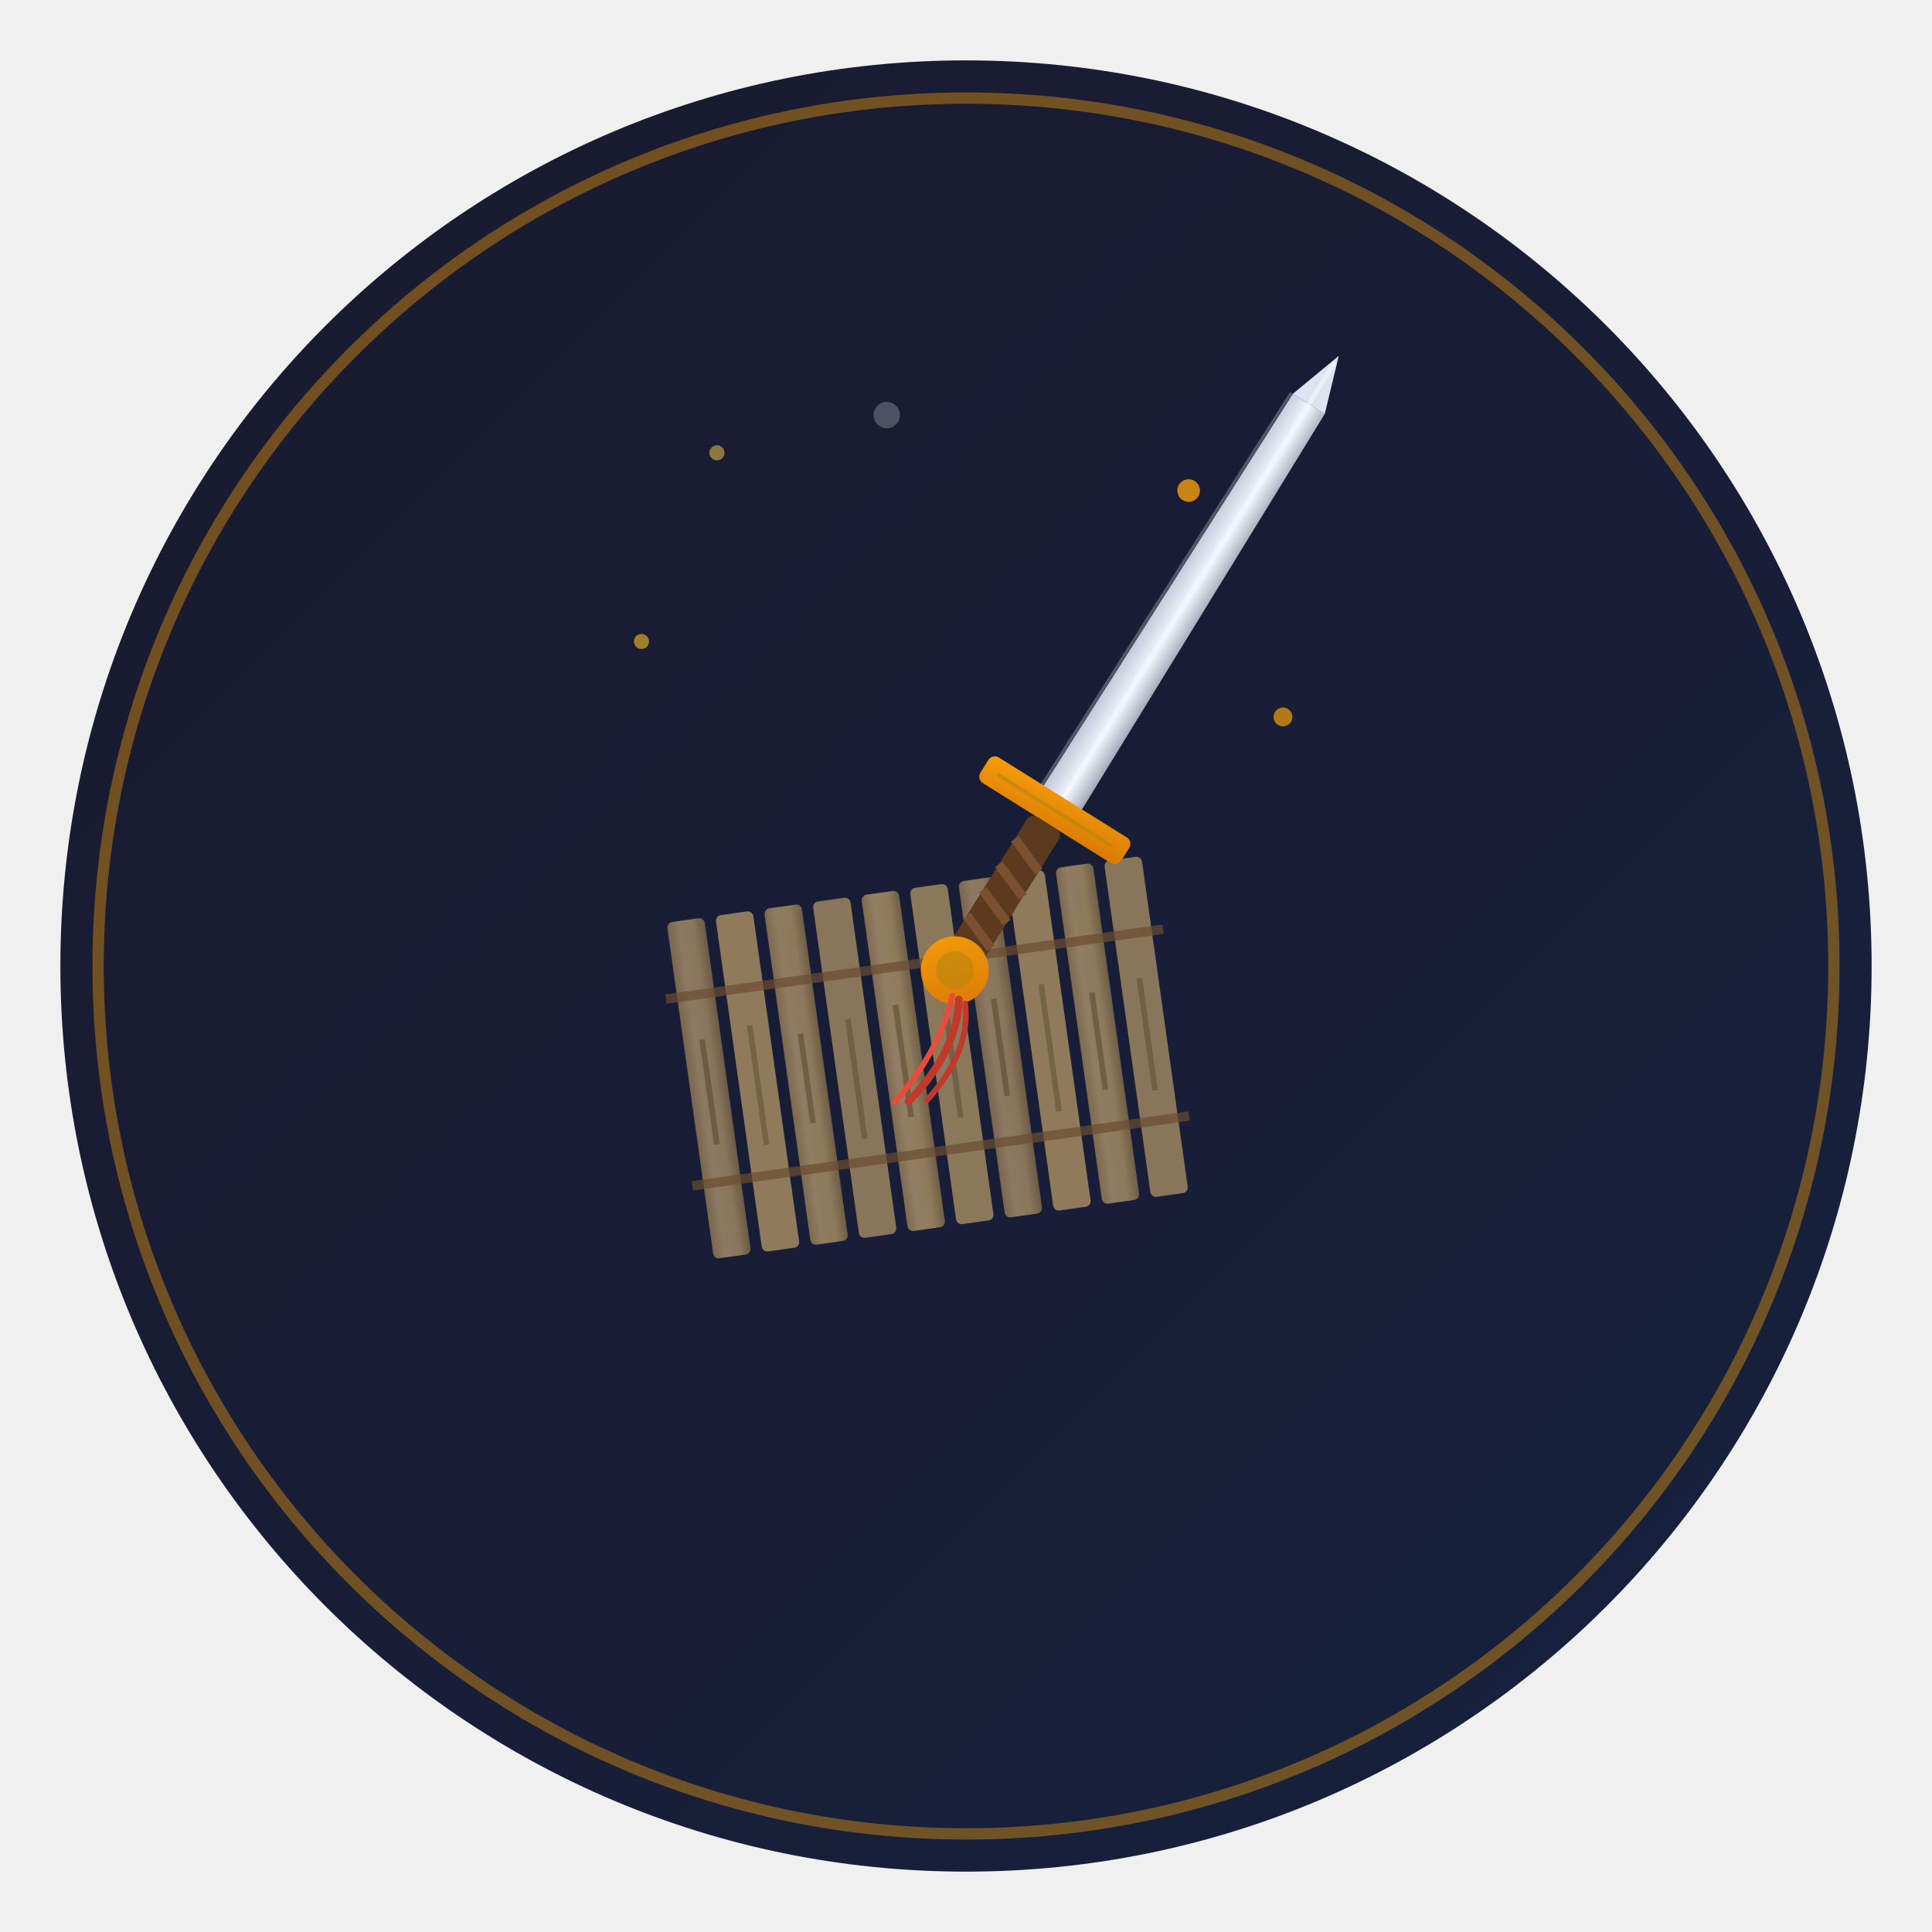
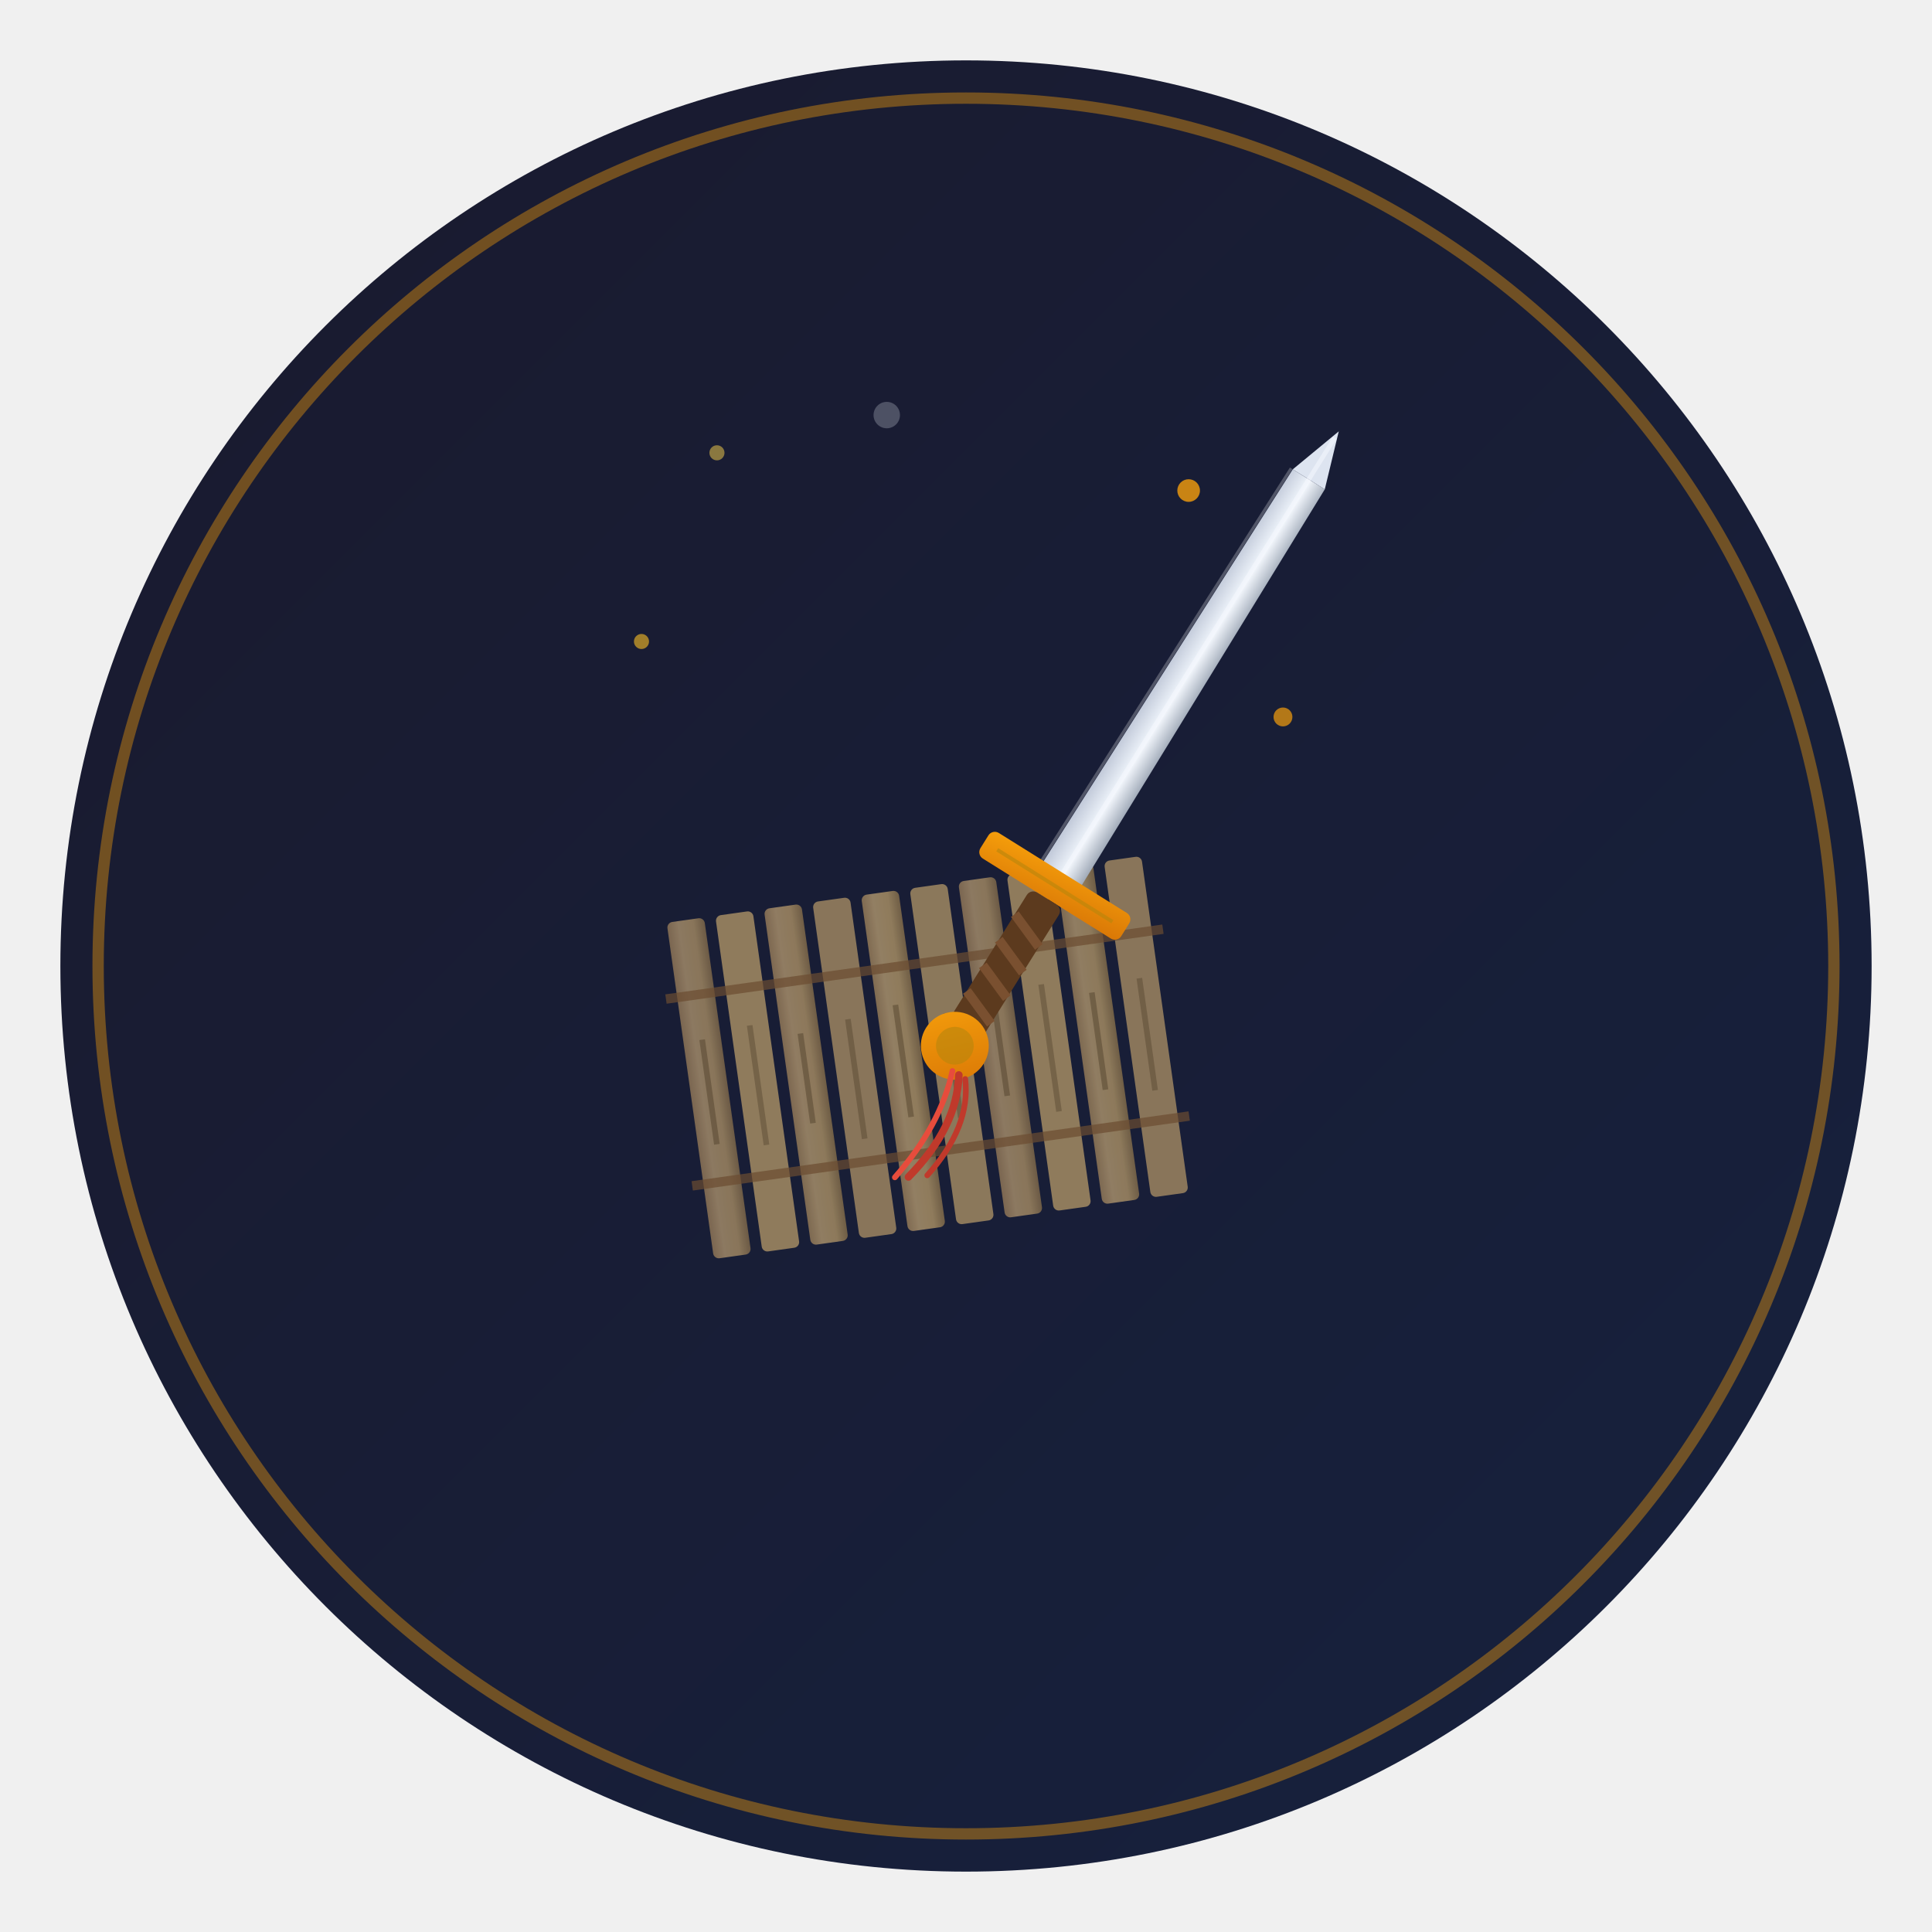
<svg xmlns="http://www.w3.org/2000/svg" viewBox="0 0 512 512">
  <defs>
    <linearGradient id="bg" x1="0%" y1="0%" x2="100%" y2="100%">
      <stop offset="0%" style="stop-color:#1a1a2e" />
      <stop offset="100%" style="stop-color:#16213e" />
    </linearGradient>
    <linearGradient id="blade" x1="0%" y1="0%" x2="100%" y2="0%">
      <stop offset="0%" style="stop-color:#c0c8d8" />
      <stop offset="45%" style="stop-color:#e8eef6" />
      <stop offset="55%" style="stop-color:#f0f4fa" />
      <stop offset="100%" style="stop-color:#a0aab8" />
    </linearGradient>
    <linearGradient id="glow" x1="0%" y1="0%" x2="100%" y2="100%">
      <stop offset="0%" style="stop-color:#f59e0b" />
      <stop offset="100%" style="stop-color:#d97706" />
    </linearGradient>
    <linearGradient id="bamboo" x1="0%" y1="0%" x2="100%" y2="0%">
      <stop offset="0%" style="stop-color:#8b7355" />
      <stop offset="30%" style="stop-color:#a08968" />
      <stop offset="70%" style="stop-color:#9c8560" />
      <stop offset="100%" style="stop-color:#7a6548" />
    </linearGradient>
  </defs>
  <circle cx="256" cy="256" r="240" fill="url(#bg)" />
  <circle cx="256" cy="256" r="230" fill="none" stroke="#f59e0b" stroke-width="3" opacity="0.4" />
  <g transform="translate(248,285) rotate(-8)">
    <rect x="-65" y="-50" width="10" height="90" rx="1.5" fill="url(#bamboo)" opacity="0.85" />
    <rect x="-52" y="-50" width="10" height="90" rx="1.5" fill="#9c8560" opacity="0.9" />
    <rect x="-39" y="-50" width="10" height="90" rx="1.5" fill="url(#bamboo)" opacity="0.88" />
    <rect x="-26" y="-50" width="10" height="90" rx="1.5" fill="#9c8560" opacity="0.85" />
    <rect x="-13" y="-50" width="10" height="90" rx="1.5" fill="url(#bamboo)" opacity="0.9" />
    <rect x="0" y="-50" width="10" height="90" rx="1.5" fill="#9c8560" opacity="0.87" />
    <rect x="13" y="-50" width="10" height="90" rx="1.5" fill="url(#bamboo)" opacity="0.85" />
    <rect x="26" y="-50" width="10" height="90" rx="1.5" fill="#9c8560" opacity="0.9" />
    <rect x="39" y="-50" width="10" height="90" rx="1.5" fill="url(#bamboo)" opacity="0.88" />
    <rect x="52" y="-50" width="10" height="90" rx="1.5" fill="#9c8560" opacity="0.85" />
    <line x1="-68" y1="-30" x2="65" y2="-30" stroke="#6b4c30" stroke-width="2.5" opacity="0.7" />
    <line x1="-68" y1="20" x2="65" y2="20" stroke="#6b4c30" stroke-width="2.5" opacity="0.7" />
    <line x1="-60" y1="-18" x2="-60" y2="10" stroke="#3a2a18" stroke-width="1.5" opacity="0.35" />
    <line x1="-47" y1="-20" x2="-47" y2="12" stroke="#3a2a18" stroke-width="1.5" opacity="0.3" />
    <line x1="-34" y1="-16" x2="-34" y2="8" stroke="#3a2a18" stroke-width="1.5" opacity="0.35" />
    <line x1="-21" y1="-18" x2="-21" y2="14" stroke="#3a2a18" stroke-width="1.5" opacity="0.3" />
    <line x1="-8" y1="-20" x2="-8" y2="10" stroke="#3a2a18" stroke-width="1.5" opacity="0.35" />
    <line x1="5" y1="-16" x2="5" y2="12" stroke="#3a2a18" stroke-width="1.5" opacity="0.3" />
    <line x1="18" y1="-18" x2="18" y2="8" stroke="#3a2a18" stroke-width="1.5" opacity="0.35" />
    <line x1="31" y1="-20" x2="31" y2="14" stroke="#3a2a18" stroke-width="1.5" opacity="0.3" />
    <line x1="44" y1="-16" x2="44" y2="10" stroke="#3a2a18" stroke-width="1.5" opacity="0.35" />
    <line x1="57" y1="-18" x2="57" y2="12" stroke="#3a2a18" stroke-width="1.5" opacity="0.3" />
  </g>
-   <g transform="translate(270,230) rotate(32)">
+   <g transform="translate(270,250) rotate(32)">
    <polygon points="-5,-145 5,-145 6,-20 -6,-20" fill="url(#blade)" />
    <polygon points="-5,-145 0,-160 5,-145" fill="#dde4f0" />
    <line x1="0" y1="-158" x2="0" y2="-20" stroke="#f8faff" stroke-width="1.2" opacity="0.5" />
    <line x1="-5.5" y1="-145" x2="-6.5" y2="-20" stroke="white" stroke-width="0.8" opacity="0.25" />
    <rect x="-22" y="-22" width="44" height="8" rx="2" fill="url(#glow)" />
    <line x1="-18" y1="-18" x2="18" y2="-18" stroke="#b8860b" stroke-width="1" opacity="0.6" />
    <rect x="-5" y="-14" width="10" height="42" rx="2" fill="#5c3a1e" />
    <line x1="-5" y1="-6" x2="5" y2="-2" stroke="#7a5030" stroke-width="2.5" />
    <line x1="-5" y1="2" x2="5" y2="6" stroke="#7a5030" stroke-width="2.5" />
    <line x1="-5" y1="10" x2="5" y2="14" stroke="#7a5030" stroke-width="2.5" />
    <line x1="-5" y1="18" x2="5" y2="22" stroke="#7a5030" stroke-width="2.5" />
    <circle cx="0" cy="32" r="9" fill="url(#glow)" />
    <circle cx="0" cy="32" r="5" fill="#b8860b" opacity="0.6" />
    <path d="M5,38 Q12,50 8,68" stroke="#c0392b" stroke-width="2" fill="none" stroke-linecap="round" />
    <path d="M3,38 Q8,52 5,70" stroke="#e74c3c" stroke-width="1.5" fill="none" stroke-linecap="round" />
    <path d="M7,38 Q15,48 12,65" stroke="#c0392b" stroke-width="1.5" fill="none" stroke-linecap="round" />
  </g>
  <circle cx="315" cy="130" r="3" fill="#f59e0b" opacity="0.8" />
  <circle cx="170" cy="170" r="2" fill="#fbbf24" opacity="0.6" />
  <circle cx="340" cy="190" r="2.5" fill="#f59e0b" opacity="0.7" />
  <circle cx="190" cy="120" r="2" fill="#fcd34d" opacity="0.5" />
  <circle cx="235" cy="110" r="3.5" fill="#e8eef6" opacity="0.25" />
</svg>
